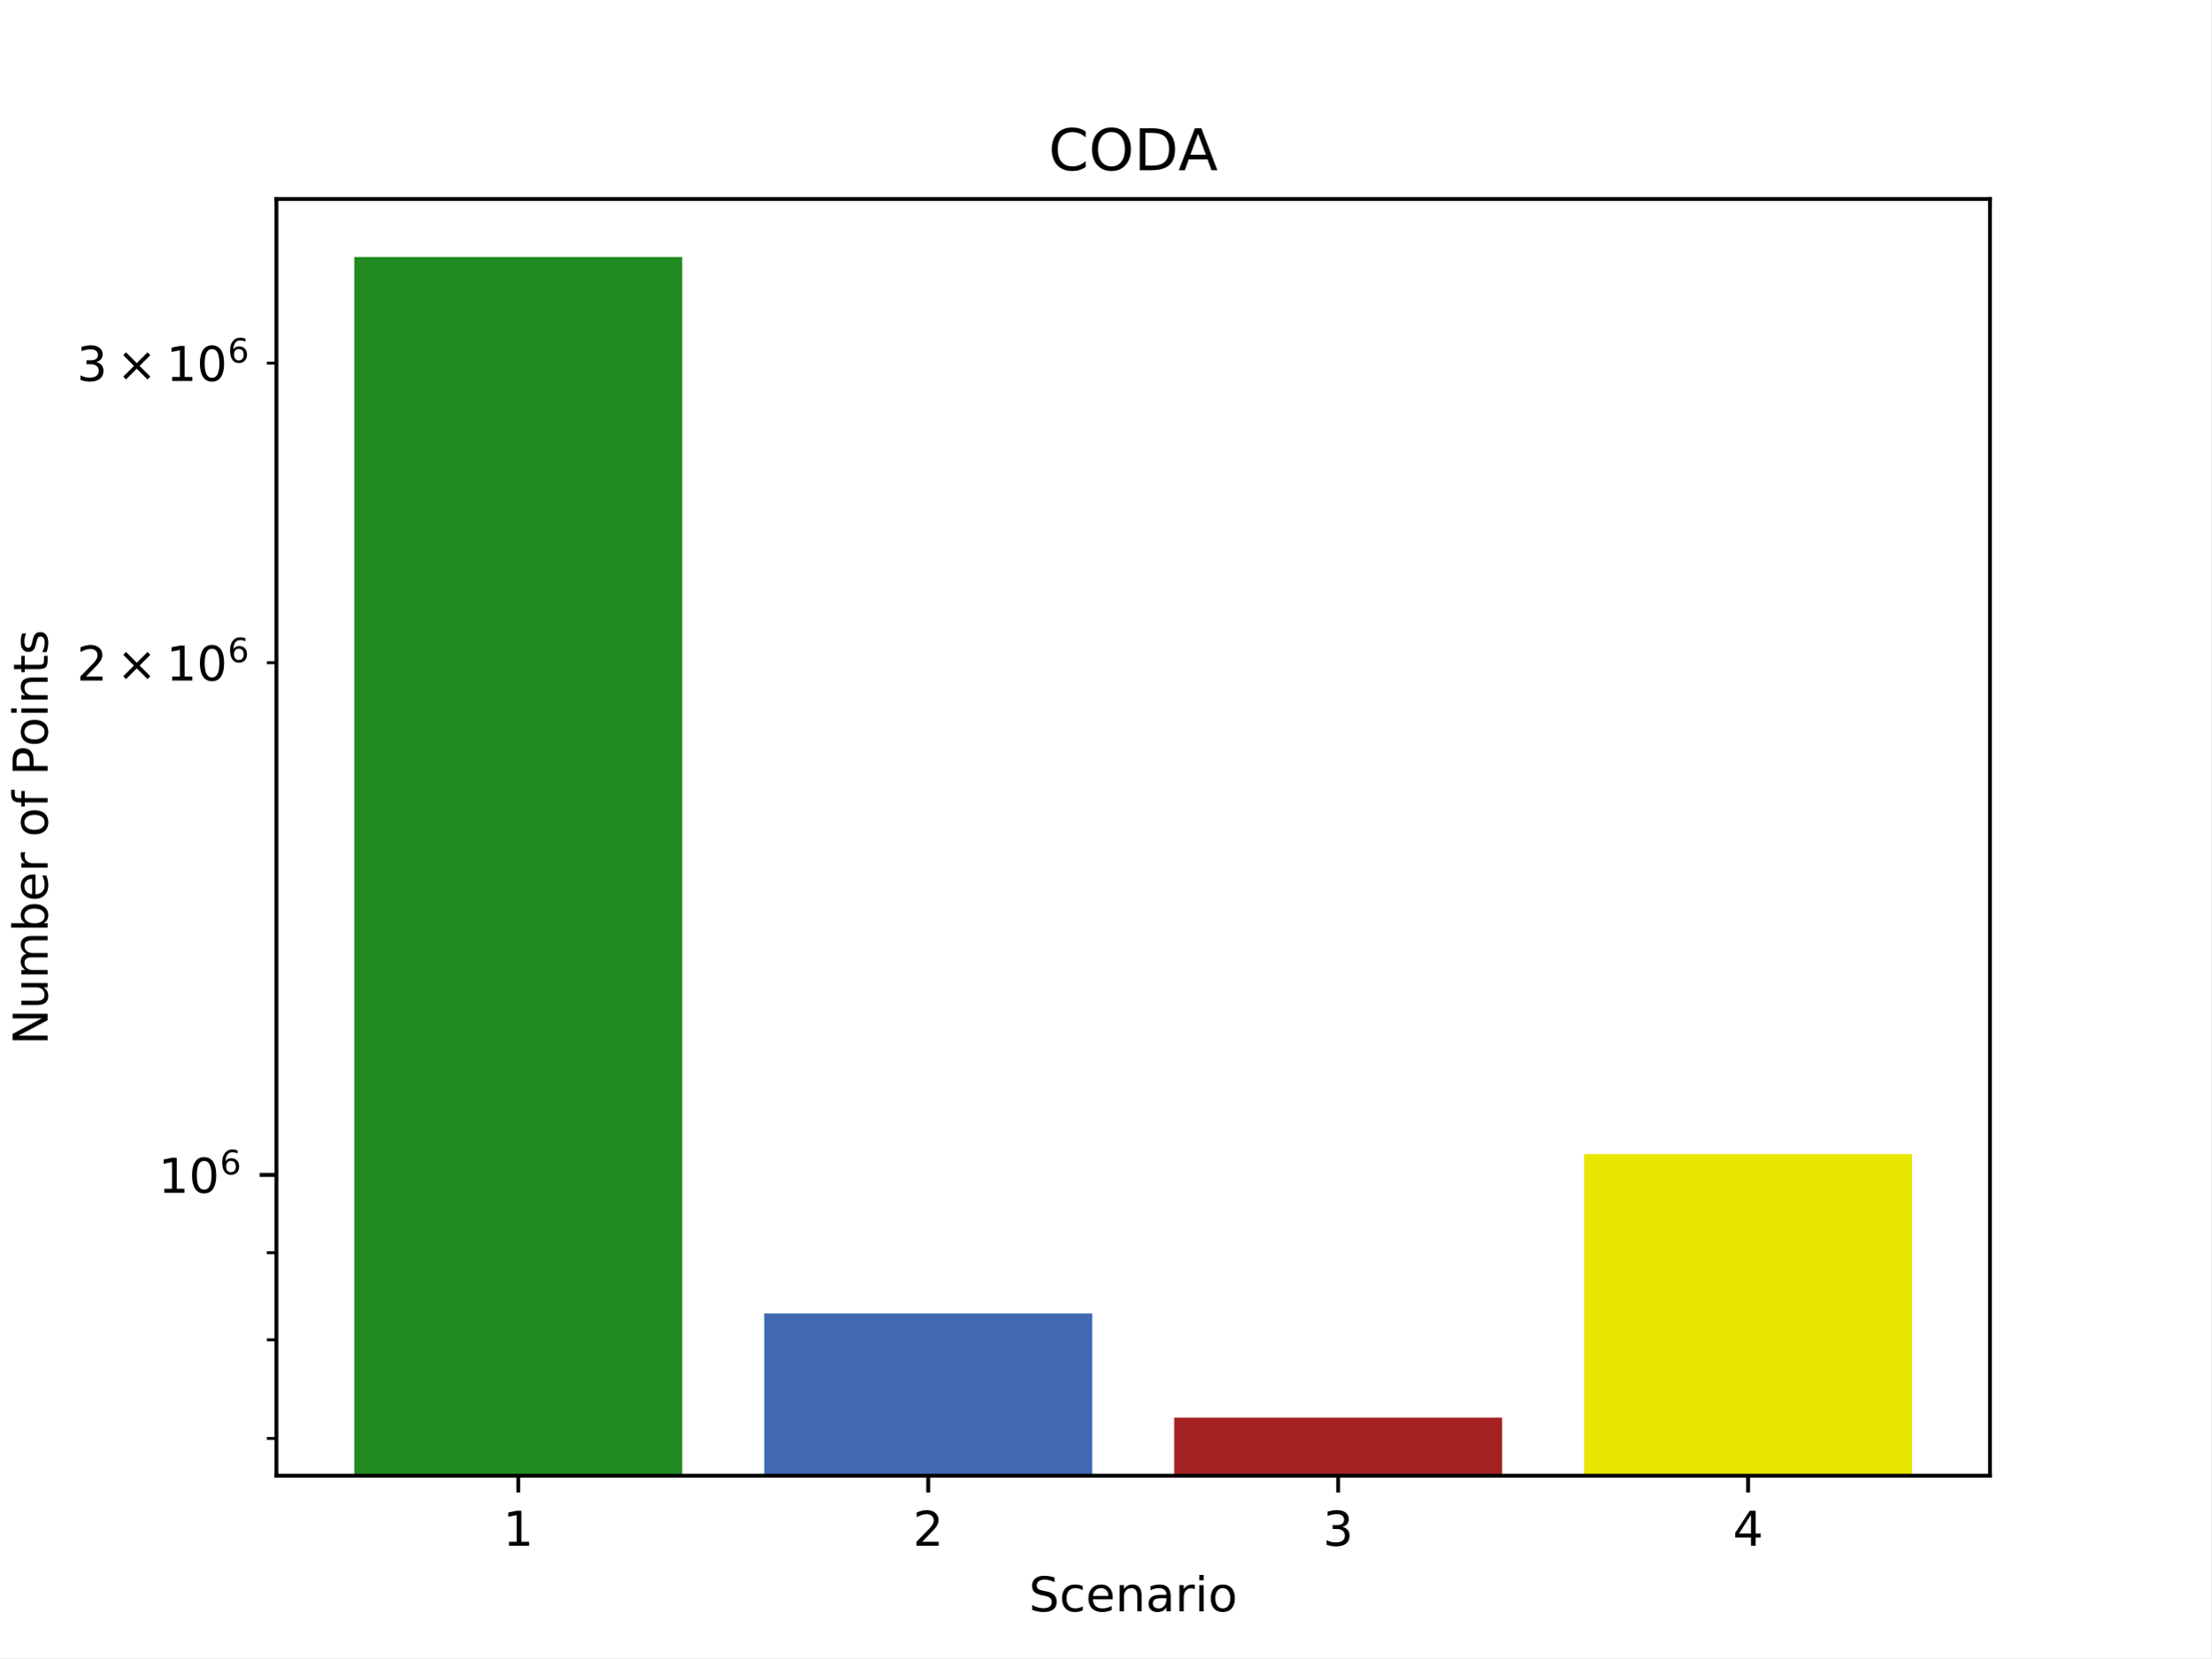
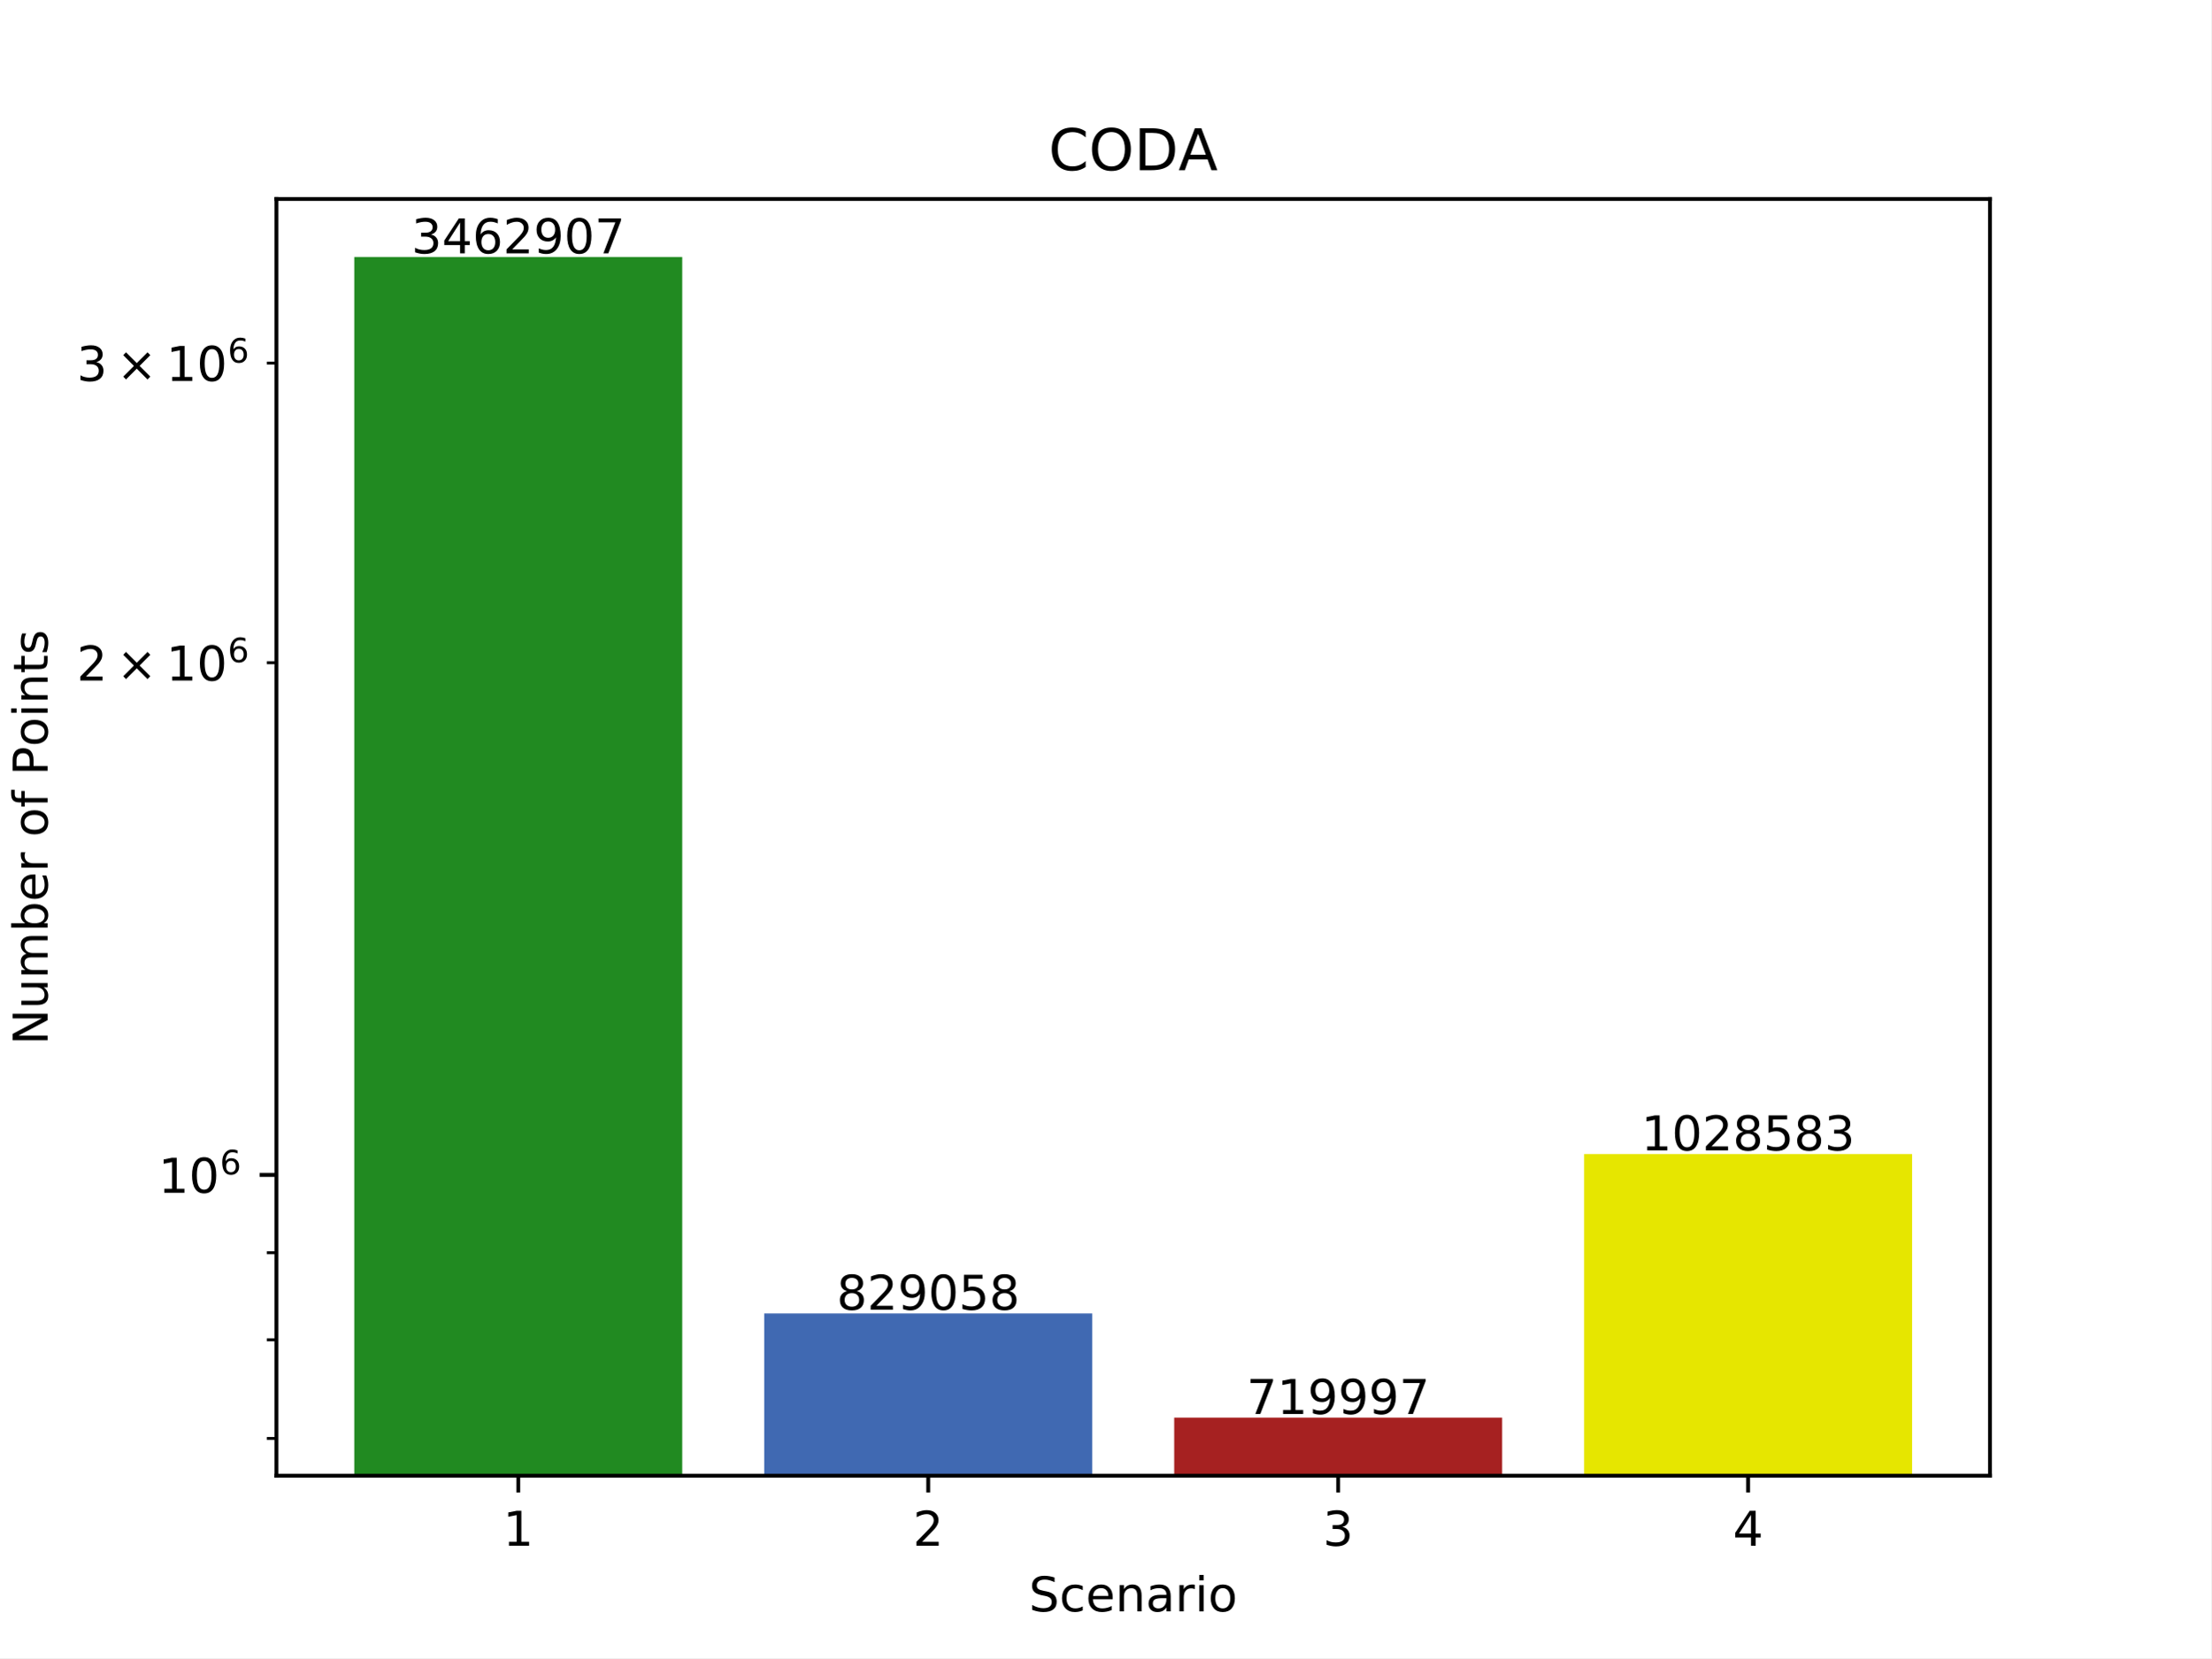
<svg xmlns="http://www.w3.org/2000/svg" xmlns:xlink="http://www.w3.org/1999/xlink" height="345.6pt" version="1.1" viewBox="0 0 460.8 345.6" width="460.8pt">
  <defs>
    <style type="text/css">
*{stroke-linecap:butt;stroke-linejoin:round;}
  </style>
  </defs>
  <g id="figure_1">
    <g id="patch_1">
      <path d="M 0 345.6  L 460.8 345.6  L 460.8 0  L 0 0  z " style="fill:#ffffff;" />
    </g>
    <g id="axes_1">
      <g id="patch_2">
        <path d="M 57.6 307.584  L 414.72 307.584  L 414.72 41.472  L 57.6 41.472  z " style="fill:#ffffff;" />
      </g>
      <g id="patch_3">
-         <path clip-path="url(#pf5fad3c704)" d="M 73.833 357037.003  L 142.181 357037.003  L 142.181 53.568  L 73.833 53.568  z " style="fill:#218a21;" />
+         <path clip-path="url(#p7c67f8909a)" d="M 73.833 357037.003  L 142.181 357037.003  L 142.181 53.568  L 73.833 53.568  z " style="fill:#218a21;" />
      </g>
      <g id="patch_4">
-         <path clip-path="url(#pf5fad3c704)" d="M 159.268 357037.003  L 227.616 357037.003  L 227.616 273.763  L 159.268 273.763  z " style="fill:#4069b2;" />
+         <path clip-path="url(#p7c67f8909a)" d="M 159.268 357037.003  L 227.616 357037.003  L 227.616 273.763  L 159.268 273.763  z " style="fill:#4069b2;" />
      </g>
      <g id="patch_5">
-         <path clip-path="url(#pf5fad3c704)" d="M 244.704 357037.003  L 313.052 357037.003  L 313.052 295.488  L 244.704 295.488  z " style="fill:#a62121;" />
+         <path clip-path="url(#p7c67f8909a)" d="M 244.704 357037.003  L 313.052 357037.003  L 313.052 295.488  L 244.704 295.488  z " style="fill:#a62121;" />
      </g>
      <g id="patch_6">
-         <path clip-path="url(#pf5fad3c704)" d="M 330.139 357037.003  L 398.487 357037.003  L 398.487 240.547  L 330.139 240.547  z " style="fill:#e6e600;" />
+         <path clip-path="url(#p7c67f8909a)" d="M 330.139 357037.003  L 398.487 357037.003  L 398.487 240.547  L 330.139 240.547  z " style="fill:#e6e600;" />
      </g>
      <g id="matplotlib.axis_1">
        <g id="xtick_1">
          <g id="line2d_1">
            <defs>
-               <path d="M 0 0  L 0 3.5  " id="m82805c6ef1" style="stroke:#000000;stroke-width:0.8;" />
-             </defs>
-             <g>
-               <use style="stroke:#000000;stroke-width:0.8;" x="108.007" xlink:href="#m82805c6ef1" y="307.584" />
+               <path d="M 0 0  L 0 3.5  " id="m707c8953e2" style="stroke:#000000;stroke-width:0.8;" />
+             </defs>
+             <g>
+               <use style="stroke:#000000;stroke-width:0.8;" x="108.007" xlink:href="#m707c8953e2" y="307.584" />
            </g>
          </g>
          <g id="text_1">
            <defs>
              <path d="M 12.406 8.297  L 28.516 8.297  L 28.516 63.922  L 10.984 60.406  L 10.984 69.391  L 28.422 72.906  L 38.281 72.906  L 38.281 8.297  L 54.391 8.297  L 54.391 0  L 12.406 0  z " id="DejaVuSans-49" />
            </defs>
            <g transform="translate(104.8256 322.1824)scale(0.1 -0.1)">
              <use xlink:href="#DejaVuSans-49" />
            </g>
          </g>
        </g>
        <g id="xtick_2">
          <g id="line2d_2">
            <g>
-               <use style="stroke:#000000;stroke-width:0.8;" x="193.442" xlink:href="#m82805c6ef1" y="307.584" />
+               <use style="stroke:#000000;stroke-width:0.8;" x="193.442" xlink:href="#m707c8953e2" y="307.584" />
            </g>
          </g>
          <g id="text_2">
            <defs>
              <path d="M 19.188 8.297  L 53.609 8.297  L 53.609 0  L 7.328 0  L 7.328 8.297  Q 12.938 14.109 22.625 23.891  Q 32.328 33.688 34.812 36.531  Q 39.547 41.844 41.422 45.531  Q 43.312 49.219 43.312 52.781  Q 43.312 58.594 39.234 62.25  Q 35.156 65.922 28.609 65.922  Q 23.969 65.922 18.812 64.312  Q 13.672 62.703 7.812 59.422  L 7.812 69.391  Q 13.766 71.781 18.938 73  Q 24.125 74.219 28.422 74.219  Q 39.75 74.219 46.484 68.547  Q 53.219 62.891 53.219 53.422  Q 53.219 48.922 51.531 44.891  Q 49.859 40.875 45.406 35.406  Q 44.188 33.984 37.641 27.219  Q 31.109 20.453 19.188 8.297  z " id="DejaVuSans-50" />
            </defs>
            <g transform="translate(190.261 322.1824)scale(0.1 -0.1)">
              <use xlink:href="#DejaVuSans-50" />
            </g>
          </g>
        </g>
        <g id="xtick_3">
          <g id="line2d_3">
            <g>
-               <use style="stroke:#000000;stroke-width:0.8;" x="278.878" xlink:href="#m82805c6ef1" y="307.584" />
+               <use style="stroke:#000000;stroke-width:0.8;" x="278.878" xlink:href="#m707c8953e2" y="307.584" />
            </g>
          </g>
          <g id="text_3">
            <defs>
              <path d="M 40.578 39.312  Q 47.656 37.797 51.625 33  Q 55.609 28.219 55.609 21.188  Q 55.609 10.406 48.188 4.484  Q 40.766 -1.422 27.094 -1.422  Q 22.516 -1.422 17.656 -0.516  Q 12.797 0.391 7.625 2.203  L 7.625 11.719  Q 11.719 9.328 16.594 8.109  Q 21.484 6.891 26.812 6.891  Q 36.078 6.891 40.938 10.547  Q 45.797 14.203 45.797 21.188  Q 45.797 27.641 41.281 31.266  Q 36.766 34.906 28.719 34.906  L 20.219 34.906  L 20.219 43.016  L 29.109 43.016  Q 36.375 43.016 40.234 45.922  Q 44.094 48.828 44.094 54.297  Q 44.094 59.906 40.109 62.906  Q 36.141 65.922 28.719 65.922  Q 24.656 65.922 20.016 65.031  Q 15.375 64.156 9.812 62.312  L 9.812 71.094  Q 15.438 72.656 20.344 73.438  Q 25.25 74.219 29.594 74.219  Q 40.828 74.219 47.359 69.109  Q 53.906 64.016 53.906 55.328  Q 53.906 49.266 50.438 45.094  Q 46.969 40.922 40.578 39.312  z " id="DejaVuSans-51" />
            </defs>
            <g transform="translate(275.6965 322.1824)scale(0.1 -0.1)">
              <use xlink:href="#DejaVuSans-51" />
            </g>
          </g>
        </g>
        <g id="xtick_4">
          <g id="line2d_4">
            <g>
-               <use style="stroke:#000000;stroke-width:0.8;" x="364.313" xlink:href="#m82805c6ef1" y="307.584" />
+               <use style="stroke:#000000;stroke-width:0.8;" x="364.313" xlink:href="#m707c8953e2" y="307.584" />
            </g>
          </g>
          <g id="text_4">
            <defs>
              <path d="M 37.797 64.312  L 12.891 25.391  L 37.797 25.391  z M 35.203 72.906  L 47.609 72.906  L 47.609 25.391  L 58.016 25.391  L 58.016 17.188  L 47.609 17.188  L 47.609 0  L 37.797 0  L 37.797 17.188  L 4.891 17.188  L 4.891 26.703  z " id="DejaVuSans-52" />
            </defs>
            <g transform="translate(361.1319 322.1824)scale(0.1 -0.1)">
              <use xlink:href="#DejaVuSans-52" />
            </g>
          </g>
        </g>
        <g id="text_5">
          <defs>
            <path d="M 53.516 70.516  L 53.516 60.891  Q 47.906 63.578 42.922 64.891  Q 37.938 66.219 33.297 66.219  Q 25.25 66.219 20.875 63.094  Q 16.5 59.969 16.5 54.203  Q 16.5 49.359 19.406 46.891  Q 22.312 44.438 30.422 42.922  L 36.375 41.703  Q 47.406 39.594 52.656 34.297  Q 57.906 29 57.906 20.125  Q 57.906 9.516 50.797 4.047  Q 43.703 -1.422 29.984 -1.422  Q 24.812 -1.422 18.969 -0.25  Q 13.141 0.922 6.891 3.219  L 6.891 13.375  Q 12.891 10.016 18.656 8.297  Q 24.422 6.594 29.984 6.594  Q 38.422 6.594 43.016 9.906  Q 47.609 13.234 47.609 19.391  Q 47.609 24.75 44.312 27.781  Q 41.016 30.812 33.5 32.328  L 27.484 33.5  Q 16.453 35.688 11.516 40.375  Q 6.594 45.062 6.594 53.422  Q 6.594 63.094 13.406 68.656  Q 20.219 74.219 32.172 74.219  Q 37.312 74.219 42.625 73.281  Q 47.953 72.359 53.516 70.516  z " id="DejaVuSans-83" />
            <path d="M 48.781 52.594  L 48.781 44.188  Q 44.969 46.297 41.141 47.344  Q 37.312 48.391 33.406 48.391  Q 24.656 48.391 19.812 42.844  Q 14.984 37.312 14.984 27.297  Q 14.984 17.281 19.812 11.734  Q 24.656 6.203 33.406 6.203  Q 37.312 6.203 41.141 7.25  Q 44.969 8.297 48.781 10.406  L 48.781 2.094  Q 45.016 0.344 40.984 -0.531  Q 36.969 -1.422 32.422 -1.422  Q 20.062 -1.422 12.781 6.344  Q 5.516 14.109 5.516 27.297  Q 5.516 40.672 12.859 48.328  Q 20.219 56 33.016 56  Q 37.156 56 41.109 55.141  Q 45.062 54.297 48.781 52.594  z " id="DejaVuSans-99" />
            <path d="M 56.203 29.594  L 56.203 25.203  L 14.891 25.203  Q 15.484 15.922 20.484 11.062  Q 25.484 6.203 34.422 6.203  Q 39.594 6.203 44.453 7.469  Q 49.312 8.734 54.109 11.281  L 54.109 2.781  Q 49.266 0.734 44.188 -0.344  Q 39.109 -1.422 33.891 -1.422  Q 20.797 -1.422 13.156 6.188  Q 5.516 13.812 5.516 26.812  Q 5.516 40.234 12.766 48.109  Q 20.016 56 32.328 56  Q 43.359 56 49.781 48.891  Q 56.203 41.797 56.203 29.594  z M 47.219 32.234  Q 47.125 39.594 43.094 43.984  Q 39.062 48.391 32.422 48.391  Q 24.906 48.391 20.391 44.141  Q 15.875 39.891 15.188 32.172  z " id="DejaVuSans-101" />
            <path d="M 54.891 33.016  L 54.891 0  L 45.906 0  L 45.906 32.719  Q 45.906 40.484 42.875 44.328  Q 39.844 48.188 33.797 48.188  Q 26.516 48.188 22.312 43.547  Q 18.109 38.922 18.109 30.906  L 18.109 0  L 9.078 0  L 9.078 54.688  L 18.109 54.688  L 18.109 46.188  Q 21.344 51.125 25.703 53.562  Q 30.078 56 35.797 56  Q 45.219 56 50.047 50.172  Q 54.891 44.344 54.891 33.016  z " id="DejaVuSans-110" />
            <path d="M 34.281 27.484  Q 23.391 27.484 19.188 25  Q 14.984 22.516 14.984 16.5  Q 14.984 11.719 18.141 8.906  Q 21.297 6.109 26.703 6.109  Q 34.188 6.109 38.703 11.406  Q 43.219 16.703 43.219 25.484  L 43.219 27.484  z M 52.203 31.203  L 52.203 0  L 43.219 0  L 43.219 8.297  Q 40.141 3.328 35.547 0.953  Q 30.953 -1.422 24.312 -1.422  Q 15.922 -1.422 10.953 3.297  Q 6 8.016 6 15.922  Q 6 25.141 12.172 29.828  Q 18.359 34.516 30.609 34.516  L 43.219 34.516  L 43.219 35.406  Q 43.219 41.609 39.141 45  Q 35.062 48.391 27.688 48.391  Q 23 48.391 18.547 47.266  Q 14.109 46.141 10.016 43.891  L 10.016 52.203  Q 14.938 54.109 19.578 55.047  Q 24.219 56 28.609 56  Q 40.484 56 46.344 49.844  Q 52.203 43.703 52.203 31.203  z " id="DejaVuSans-97" />
            <path d="M 41.109 46.297  Q 39.594 47.172 37.812 47.578  Q 36.031 48 33.891 48  Q 26.266 48 22.188 43.047  Q 18.109 38.094 18.109 28.812  L 18.109 0  L 9.078 0  L 9.078 54.688  L 18.109 54.688  L 18.109 46.188  Q 20.953 51.172 25.484 53.578  Q 30.031 56 36.531 56  Q 37.453 56 38.578 55.875  Q 39.703 55.766 41.062 55.516  z " id="DejaVuSans-114" />
            <path d="M 9.422 54.688  L 18.406 54.688  L 18.406 0  L 9.422 0  z M 9.422 75.984  L 18.406 75.984  L 18.406 64.594  L 9.422 64.594  z " id="DejaVuSans-105" />
            <path d="M 30.609 48.391  Q 23.391 48.391 19.188 42.75  Q 14.984 37.109 14.984 27.297  Q 14.984 17.484 19.156 11.844  Q 23.344 6.203 30.609 6.203  Q 37.797 6.203 41.984 11.859  Q 46.188 17.531 46.188 27.297  Q 46.188 37.016 41.984 42.703  Q 37.797 48.391 30.609 48.391  z M 30.609 56  Q 42.328 56 49.016 48.375  Q 55.719 40.766 55.719 27.297  Q 55.719 13.875 49.016 6.219  Q 42.328 -1.422 30.609 -1.422  Q 18.844 -1.422 12.172 6.219  Q 5.516 13.875 5.516 27.297  Q 5.516 40.766 12.172 48.375  Q 18.844 56 30.609 56  z " id="DejaVuSans-111" />
          </defs>
          <g transform="translate(214.4233 335.8606)scale(0.1 -0.1)">
            <use xlink:href="#DejaVuSans-83" />
            <use x="63.477" xlink:href="#DejaVuSans-99" />
            <use x="118.457" xlink:href="#DejaVuSans-101" />
            <use x="179.98" xlink:href="#DejaVuSans-110" />
            <use x="243.359" xlink:href="#DejaVuSans-97" />
            <use x="304.639" xlink:href="#DejaVuSans-114" />
            <use x="345.752" xlink:href="#DejaVuSans-105" />
            <use x="373.535" xlink:href="#DejaVuSans-111" />
          </g>
        </g>
      </g>
      <g id="matplotlib.axis_2">
        <g id="ytick_1">
          <g id="line2d_5">
            <defs>
-               <path d="M 0 0  L -3.5 0  " id="m82374075e5" style="stroke:#000000;stroke-width:0.8;" />
-             </defs>
-             <g>
-               <use style="stroke:#000000;stroke-width:0.8;" x="57.6" xlink:href="#m82374075e5" y="244.888" />
+               <path d="M 0 0  L -3.5 0  " id="m6935de22fd" style="stroke:#000000;stroke-width:0.8;" />
+             </defs>
+             <g>
+               <use style="stroke:#000000;stroke-width:0.8;" x="57.6" xlink:href="#m6935de22fd" y="244.888" />
            </g>
          </g>
          <g id="text_6">
            <defs>
              <path d="M 31.781 66.406  Q 24.172 66.406 20.328 58.906  Q 16.5 51.422 16.5 36.375  Q 16.5 21.391 20.328 13.891  Q 24.172 6.391 31.781 6.391  Q 39.453 6.391 43.281 13.891  Q 47.125 21.391 47.125 36.375  Q 47.125 51.422 43.281 58.906  Q 39.453 66.406 31.781 66.406  z M 31.781 74.219  Q 44.047 74.219 50.516 64.516  Q 56.984 54.828 56.984 36.375  Q 56.984 17.969 50.516 8.266  Q 44.047 -1.422 31.781 -1.422  Q 19.531 -1.422 13.062 8.266  Q 6.594 17.969 6.594 36.375  Q 6.594 54.828 13.062 64.516  Q 19.531 74.219 31.781 74.219  z " id="DejaVuSans-48" />
              <path d="M 33.016 40.375  Q 26.375 40.375 22.484 35.828  Q 18.609 31.297 18.609 23.391  Q 18.609 15.531 22.484 10.953  Q 26.375 6.391 33.016 6.391  Q 39.656 6.391 43.531 10.953  Q 47.406 15.531 47.406 23.391  Q 47.406 31.297 43.531 35.828  Q 39.656 40.375 33.016 40.375  z M 52.594 71.297  L 52.594 62.312  Q 48.875 64.062 45.094 64.984  Q 41.312 65.922 37.594 65.922  Q 27.828 65.922 22.672 59.328  Q 17.531 52.734 16.797 39.406  Q 19.672 43.656 24.016 45.922  Q 28.375 48.188 33.594 48.188  Q 44.578 48.188 50.953 41.516  Q 57.328 34.859 57.328 23.391  Q 57.328 12.156 50.688 5.359  Q 44.047 -1.422 33.016 -1.422  Q 20.359 -1.422 13.672 8.266  Q 6.984 17.969 6.984 36.375  Q 6.984 53.656 15.188 63.938  Q 23.391 74.219 37.203 74.219  Q 40.922 74.219 44.703 73.484  Q 48.484 72.75 52.594 71.297  z " id="DejaVuSans-54" />
            </defs>
            <g transform="translate(33 248.6875)scale(0.1 -0.1)">
              <use transform="translate(0 0.765625)" xlink:href="#DejaVuSans-49" />
              <use transform="translate(63.62305 0.765625)" xlink:href="#DejaVuSans-48" />
              <use transform="translate(128.2031 39.04688)scale(0.7)" xlink:href="#DejaVuSans-54" />
            </g>
          </g>
        </g>
        <g id="ytick_2">
          <g id="line2d_6">
            <defs>
-               <path d="M 0 0  L -2 0  " id="m80e8c93af1" style="stroke:#000000;stroke-width:0.6;" />
-             </defs>
-             <g>
-               <use style="stroke:#000000;stroke-width:0.6;" x="57.6" xlink:href="#m80e8c93af1" y="299.826" />
+               <path d="M 0 0  L -2 0  " id="me2361d4045" style="stroke:#000000;stroke-width:0.6;" />
+             </defs>
+             <g>
+               <use style="stroke:#000000;stroke-width:0.6;" x="57.6" xlink:href="#me2361d4045" y="299.826" />
            </g>
          </g>
        </g>
        <g id="ytick_3">
          <g id="line2d_7">
            <g>
-               <use style="stroke:#000000;stroke-width:0.6;" x="57.6" xlink:href="#m80e8c93af1" y="279.259" />
+               <use style="stroke:#000000;stroke-width:0.6;" x="57.6" xlink:href="#me2361d4045" y="279.259" />
            </g>
          </g>
        </g>
        <g id="ytick_4">
          <g id="line2d_8">
            <g>
-               <use style="stroke:#000000;stroke-width:0.6;" x="57.6" xlink:href="#m80e8c93af1" y="261.117" />
+               <use style="stroke:#000000;stroke-width:0.6;" x="57.6" xlink:href="#me2361d4045" y="261.117" />
            </g>
          </g>
        </g>
        <g id="ytick_5">
          <g id="line2d_9">
            <g>
-               <use style="stroke:#000000;stroke-width:0.6;" x="57.6" xlink:href="#m80e8c93af1" y="138.124" />
+               <use style="stroke:#000000;stroke-width:0.6;" x="57.6" xlink:href="#me2361d4045" y="138.124" />
            </g>
          </g>
          <g id="text_7">
            <defs>
              <path d="M 70.125 53.719  L 47.797 31.297  L 70.125 8.984  L 64.312 3.078  L 41.891 25.484  L 19.484 3.078  L 13.719 8.984  L 35.984 31.297  L 13.719 53.719  L 19.484 59.625  L 41.891 37.203  L 64.312 59.625  z " id="DejaVuSans-215" />
            </defs>
            <g transform="translate(16 141.923)scale(0.1 -0.1)">
              <use transform="translate(0 0.765625)" xlink:href="#DejaVuSans-50" />
              <use transform="translate(83.10547 0.765625)" xlink:href="#DejaVuSans-215" />
              <use transform="translate(186.377 0.765625)" xlink:href="#DejaVuSans-49" />
              <use transform="translate(250 0.765625)" xlink:href="#DejaVuSans-48" />
              <use transform="translate(314.5801 39.04688)scale(0.7)" xlink:href="#DejaVuSans-54" />
            </g>
          </g>
        </g>
        <g id="ytick_6">
          <g id="line2d_10">
            <g>
-               <use style="stroke:#000000;stroke-width:0.6;" x="57.6" xlink:href="#m80e8c93af1" y="75.671" />
+               <use style="stroke:#000000;stroke-width:0.6;" x="57.6" xlink:href="#me2361d4045" y="75.671" />
            </g>
          </g>
          <g id="text_8">
            <g transform="translate(16 79.46974)scale(0.1 -0.1)">
              <use transform="translate(0 0.765625)" xlink:href="#DejaVuSans-51" />
              <use transform="translate(83.10547 0.765625)" xlink:href="#DejaVuSans-215" />
              <use transform="translate(186.377 0.765625)" xlink:href="#DejaVuSans-49" />
              <use transform="translate(250 0.765625)" xlink:href="#DejaVuSans-48" />
              <use transform="translate(314.5801 39.04688)scale(0.7)" xlink:href="#DejaVuSans-54" />
            </g>
          </g>
        </g>
        <g id="text_9">
          <defs>
            <path d="M 9.812 72.906  L 23.094 72.906  L 55.422 11.922  L 55.422 72.906  L 64.984 72.906  L 64.984 0  L 51.703 0  L 19.391 60.984  L 19.391 0  L 9.812 0  z " id="DejaVuSans-78" />
            <path d="M 8.5 21.578  L 8.5 54.688  L 17.484 54.688  L 17.484 21.922  Q 17.484 14.156 20.5 10.266  Q 23.531 6.391 29.594 6.391  Q 36.859 6.391 41.078 11.031  Q 45.312 15.672 45.312 23.688  L 45.312 54.688  L 54.297 54.688  L 54.297 0  L 45.312 0  L 45.312 8.406  Q 42.047 3.422 37.719 1  Q 33.406 -1.422 27.688 -1.422  Q 18.266 -1.422 13.375 4.438  Q 8.5 10.297 8.5 21.578  z M 31.109 56  z " id="DejaVuSans-117" />
            <path d="M 52 44.188  Q 55.375 50.25 60.062 53.125  Q 64.75 56 71.094 56  Q 79.641 56 84.281 50.016  Q 88.922 44.047 88.922 33.016  L 88.922 0  L 79.891 0  L 79.891 32.719  Q 79.891 40.578 77.094 44.375  Q 74.312 48.188 68.609 48.188  Q 61.625 48.188 57.562 43.547  Q 53.516 38.922 53.516 30.906  L 53.516 0  L 44.484 0  L 44.484 32.719  Q 44.484 40.625 41.703 44.406  Q 38.922 48.188 33.109 48.188  Q 26.219 48.188 22.156 43.531  Q 18.109 38.875 18.109 30.906  L 18.109 0  L 9.078 0  L 9.078 54.688  L 18.109 54.688  L 18.109 46.188  Q 21.188 51.219 25.484 53.609  Q 29.781 56 35.688 56  Q 41.656 56 45.828 52.969  Q 50 49.953 52 44.188  z " id="DejaVuSans-109" />
            <path d="M 48.688 27.297  Q 48.688 37.203 44.609 42.844  Q 40.531 48.484 33.406 48.484  Q 26.266 48.484 22.188 42.844  Q 18.109 37.203 18.109 27.297  Q 18.109 17.391 22.188 11.75  Q 26.266 6.109 33.406 6.109  Q 40.531 6.109 44.609 11.75  Q 48.688 17.391 48.688 27.297  z M 18.109 46.391  Q 20.953 51.266 25.266 53.625  Q 29.594 56 35.594 56  Q 45.562 56 51.781 48.094  Q 58.016 40.188 58.016 27.297  Q 58.016 14.406 51.781 6.484  Q 45.562 -1.422 35.594 -1.422  Q 29.594 -1.422 25.266 0.953  Q 20.953 3.328 18.109 8.203  L 18.109 0  L 9.078 0  L 9.078 75.984  L 18.109 75.984  z " id="DejaVuSans-98" />
            <path id="DejaVuSans-32" />
            <path d="M 37.109 75.984  L 37.109 68.5  L 28.516 68.5  Q 23.688 68.5 21.797 66.547  Q 19.922 64.594 19.922 59.516  L 19.922 54.688  L 34.719 54.688  L 34.719 47.703  L 19.922 47.703  L 19.922 0  L 10.891 0  L 10.891 47.703  L 2.297 47.703  L 2.297 54.688  L 10.891 54.688  L 10.891 58.5  Q 10.891 67.625 15.141 71.797  Q 19.391 75.984 28.609 75.984  z " id="DejaVuSans-102" />
            <path d="M 19.672 64.797  L 19.672 37.406  L 32.078 37.406  Q 38.969 37.406 42.719 40.969  Q 46.484 44.531 46.484 51.125  Q 46.484 57.672 42.719 61.234  Q 38.969 64.797 32.078 64.797  z M 9.812 72.906  L 32.078 72.906  Q 44.344 72.906 50.609 67.359  Q 56.891 61.812 56.891 51.125  Q 56.891 40.328 50.609 34.812  Q 44.344 29.297 32.078 29.297  L 19.672 29.297  L 19.672 0  L 9.812 0  z " id="DejaVuSans-80" />
            <path d="M 18.312 70.219  L 18.312 54.688  L 36.812 54.688  L 36.812 47.703  L 18.312 47.703  L 18.312 18.016  Q 18.312 11.328 20.141 9.422  Q 21.969 7.516 27.594 7.516  L 36.812 7.516  L 36.812 0  L 27.594 0  Q 17.188 0 13.234 3.875  Q 9.281 7.766 9.281 18.016  L 9.281 47.703  L 2.688 47.703  L 2.688 54.688  L 9.281 54.688  L 9.281 70.219  z " id="DejaVuSans-116" />
            <path d="M 44.281 53.078  L 44.281 44.578  Q 40.484 46.531 36.375 47.5  Q 32.281 48.484 27.875 48.484  Q 21.188 48.484 17.844 46.438  Q 14.5 44.391 14.5 40.281  Q 14.5 37.156 16.891 35.375  Q 19.281 33.594 26.516 31.984  L 29.594 31.297  Q 39.156 29.25 43.188 25.516  Q 47.219 21.781 47.219 15.094  Q 47.219 7.469 41.188 3.016  Q 35.156 -1.422 24.609 -1.422  Q 20.219 -1.422 15.453 -0.562  Q 10.688 0.297 5.422 2  L 5.422 11.281  Q 10.406 8.688 15.234 7.391  Q 20.062 6.109 24.812 6.109  Q 31.156 6.109 34.562 8.281  Q 37.984 10.453 37.984 14.406  Q 37.984 18.062 35.516 20.016  Q 33.062 21.969 24.703 23.781  L 21.578 24.516  Q 13.234 26.266 9.516 29.906  Q 5.812 33.547 5.812 39.891  Q 5.812 47.609 11.281 51.797  Q 16.75 56 26.812 56  Q 31.781 56 36.172 55.266  Q 40.578 54.547 44.281 53.078  z " id="DejaVuSans-115" />
          </defs>
          <g transform="translate(9.920312 217.8061)rotate(-90)scale(0.1 -0.1)">
            <use xlink:href="#DejaVuSans-78" />
            <use x="74.805" xlink:href="#DejaVuSans-117" />
            <use x="138.184" xlink:href="#DejaVuSans-109" />
            <use x="235.596" xlink:href="#DejaVuSans-98" />
            <use x="299.072" xlink:href="#DejaVuSans-101" />
            <use x="360.596" xlink:href="#DejaVuSans-114" />
            <use x="401.709" xlink:href="#DejaVuSans-32" />
            <use x="433.496" xlink:href="#DejaVuSans-111" />
            <use x="494.678" xlink:href="#DejaVuSans-102" />
            <use x="529.883" xlink:href="#DejaVuSans-32" />
            <use x="561.67" xlink:href="#DejaVuSans-80" />
            <use x="621.926" xlink:href="#DejaVuSans-111" />
            <use x="683.107" xlink:href="#DejaVuSans-105" />
            <use x="710.891" xlink:href="#DejaVuSans-110" />
            <use x="774.27" xlink:href="#DejaVuSans-116" />
            <use x="813.479" xlink:href="#DejaVuSans-115" />
          </g>
        </g>
      </g>
      <g id="patch_7">
        <path d="M 57.6 307.584  L 57.6 41.472  " style="fill:none;stroke:#000000;stroke-linecap:square;stroke-linejoin:miter;stroke-width:0.8;" />
      </g>
      <g id="patch_8">
        <path d="M 414.72 307.584  L 414.72 41.472  " style="fill:none;stroke:#000000;stroke-linecap:square;stroke-linejoin:miter;stroke-width:0.8;" />
      </g>
      <g id="patch_9">
        <path d="M 57.6 307.584  L 414.72 307.584  " style="fill:none;stroke:#000000;stroke-linecap:square;stroke-linejoin:miter;stroke-width:0.8;" />
      </g>
      <g id="patch_10">
        <path d="M 57.6 41.472  L 414.72 41.472  " style="fill:none;stroke:#000000;stroke-linecap:square;stroke-linejoin:miter;stroke-width:0.8;" />
      </g>
      <g id="text_10">
        <defs>
+           <path d="M 10.984 1.516  L 10.984 10.5  Q 14.703 8.734 18.5 7.812  Q 22.312 6.891 25.984 6.891  Q 35.75 6.891 40.891 13.453  Q 46.047 20.016 46.781 33.406  Q 43.953 29.203 39.594 26.953  Q 35.25 24.703 29.984 24.703  Q 19.047 24.703 12.672 31.312  Q 6.297 37.938 6.297 49.422  Q 6.297 60.641 12.938 67.422  Q 19.578 74.219 30.609 74.219  Q 43.266 74.219 49.922 64.516  Q 56.594 54.828 56.594 36.375  Q 56.594 19.141 48.406 8.859  Q 40.234 -1.422 26.422 -1.422  Q 22.703 -1.422 18.891 -0.688  Q 15.094 0.047 10.984 1.516  z M 30.609 32.422  Q 37.25 32.422 41.125 36.953  Q 45.016 41.5 45.016 49.422  Q 45.016 57.281 41.125 61.844  Q 37.25 66.406 30.609 66.406  Q 23.969 66.406 20.094 61.844  Q 16.219 57.281 16.219 49.422  Q 16.219 41.5 20.094 36.953  Q 23.969 32.422 30.609 32.422  z " id="DejaVuSans-57" />
+           <path d="M 8.203 72.906  L 55.078 72.906  L 55.078 68.703  L 28.609 0  L 18.312 0  L 43.219 64.594  L 8.203 64.594  z " id="DejaVuSans-55" />
+         </defs>
+         <g transform="translate(85.73814 52.79978)scale(0.1 -0.1)">
+           <use xlink:href="#DejaVuSans-51" />
+           <use x="63.623" xlink:href="#DejaVuSans-52" />
+           <use x="127.246" xlink:href="#DejaVuSans-54" />
+           <use x="190.869" xlink:href="#DejaVuSans-50" />
+           <use x="254.492" xlink:href="#DejaVuSans-57" />
+           <use x="318.115" xlink:href="#DejaVuSans-48" />
+           <use x="381.738" xlink:href="#DejaVuSans-55" />
+         </g>
+       </g>
+       <g id="text_11">
+         <defs>
+           <path d="M 31.781 34.625  Q 24.75 34.625 20.719 30.859  Q 16.703 27.094 16.703 20.516  Q 16.703 13.922 20.719 10.156  Q 24.75 6.391 31.781 6.391  Q 38.812 6.391 42.859 10.172  Q 46.922 13.969 46.922 20.516  Q 46.922 27.094 42.891 30.859  Q 38.875 34.625 31.781 34.625  z M 21.922 38.812  Q 15.578 40.375 12.031 44.719  Q 8.5 49.078 8.5 55.328  Q 8.5 64.062 14.719 69.141  Q 20.953 74.219 31.781 74.219  Q 42.672 74.219 48.875 69.141  Q 55.078 64.062 55.078 55.328  Q 55.078 49.078 51.531 44.719  Q 48 40.375 41.703 38.812  Q 48.828 37.156 52.797 32.312  Q 56.781 27.484 56.781 20.516  Q 56.781 9.906 50.312 4.234  Q 43.844 -1.422 31.781 -1.422  Q 19.734 -1.422 13.25 4.234  Q 6.781 9.906 6.781 20.516  Q 6.781 27.484 10.781 32.312  Q 14.797 37.156 21.922 38.812  z M 18.312 54.391  Q 18.312 48.734 21.844 45.562  Q 25.391 42.391 31.781 42.391  Q 38.141 42.391 41.719 45.562  Q 45.312 48.734 45.312 54.391  Q 45.312 60.062 41.719 63.234  Q 38.141 66.406 31.781 66.406  Q 25.391 66.406 21.844 63.234  Q 18.312 60.062 18.312 54.391  z " id="DejaVuSans-56" />
+           <path d="M 10.797 72.906  L 49.516 72.906  L 49.516 64.594  L 19.828 64.594  L 19.828 46.734  Q 21.969 47.469 24.109 47.828  Q 26.266 48.188 28.422 48.188  Q 40.625 48.188 47.75 41.5  Q 54.891 34.812 54.891 23.391  Q 54.891 11.625 47.562 5.094  Q 40.234 -1.422 26.906 -1.422  Q 22.312 -1.422 17.547 -0.641  Q 12.797 0.141 7.719 1.703  L 7.719 11.625  Q 12.109 9.234 16.797 8.062  Q 21.484 6.891 26.703 6.891  Q 35.156 6.891 40.078 11.328  Q 45.016 15.766 45.016 23.391  Q 45.016 31 40.078 35.438  Q 35.156 39.891 26.703 39.891  Q 22.75 39.891 18.812 39.016  Q 14.891 38.141 10.797 36.281  z " id="DejaVuSans-53" />
+         </defs>
+         <g transform="translate(174.3548 272.9951)scale(0.1 -0.1)">
+           <use xlink:href="#DejaVuSans-56" />
+           <use x="63.623" xlink:href="#DejaVuSans-50" />
+           <use x="127.246" xlink:href="#DejaVuSans-57" />
+           <use x="190.869" xlink:href="#DejaVuSans-48" />
+           <use x="254.492" xlink:href="#DejaVuSans-53" />
+           <use x="318.115" xlink:href="#DejaVuSans-56" />
+         </g>
+       </g>
+       <g id="text_12">
+         <g transform="translate(259.7902 294.7198)scale(0.1 -0.1)">
+           <use xlink:href="#DejaVuSans-55" />
+           <use x="63.623" xlink:href="#DejaVuSans-49" />
+           <use x="127.246" xlink:href="#DejaVuSans-57" />
+           <use x="190.869" xlink:href="#DejaVuSans-57" />
+           <use x="254.492" xlink:href="#DejaVuSans-57" />
+           <use x="318.115" xlink:href="#DejaVuSans-55" />
+         </g>
+       </g>
+       <g id="text_13">
+         <g transform="translate(342.0444 239.7792)scale(0.1 -0.1)">
+           <use xlink:href="#DejaVuSans-49" />
+           <use x="63.623" xlink:href="#DejaVuSans-48" />
+           <use x="127.246" xlink:href="#DejaVuSans-50" />
+           <use x="190.869" xlink:href="#DejaVuSans-56" />
+           <use x="254.492" xlink:href="#DejaVuSans-53" />
+           <use x="318.115" xlink:href="#DejaVuSans-56" />
+           <use x="381.738" xlink:href="#DejaVuSans-51" />
+         </g>
+       </g>
+       <g id="text_14">
+         <defs>
          <path d="M 64.406 67.281  L 64.406 56.891  Q 59.422 61.531 53.781 63.812  Q 48.141 66.109 41.797 66.109  Q 29.297 66.109 22.656 58.469  Q 16.016 50.828 16.016 36.375  Q 16.016 21.969 22.656 14.328  Q 29.297 6.688 41.797 6.688  Q 48.141 6.688 53.781 8.984  Q 59.422 11.281 64.406 15.922  L 64.406 5.609  Q 59.234 2.094 53.438 0.328  Q 47.656 -1.422 41.219 -1.422  Q 24.656 -1.422 15.125 8.703  Q 5.609 18.844 5.609 36.375  Q 5.609 53.953 15.125 64.078  Q 24.656 74.219 41.219 74.219  Q 47.75 74.219 53.531 72.484  Q 59.328 70.75 64.406 67.281  z " id="DejaVuSans-67" />
          <path d="M 39.406 66.219  Q 28.656 66.219 22.328 58.203  Q 16.016 50.203 16.016 36.375  Q 16.016 22.609 22.328 14.594  Q 28.656 6.594 39.406 6.594  Q 50.141 6.594 56.422 14.594  Q 62.703 22.609 62.703 36.375  Q 62.703 50.203 56.422 58.203  Q 50.141 66.219 39.406 66.219  z M 39.406 74.219  Q 54.734 74.219 63.906 63.938  Q 73.094 53.656 73.094 36.375  Q 73.094 19.141 63.906 8.859  Q 54.734 -1.422 39.406 -1.422  Q 24.031 -1.422 14.812 8.828  Q 5.609 19.094 5.609 36.375  Q 5.609 53.656 14.812 63.938  Q 24.031 74.219 39.406 74.219  z " id="DejaVuSans-79" />
          <path d="M 19.672 64.797  L 19.672 8.109  L 31.594 8.109  Q 46.688 8.109 53.688 14.938  Q 60.688 21.781 60.688 36.531  Q 60.688 51.172 53.688 57.984  Q 46.688 64.797 31.594 64.797  z M 9.812 72.906  L 30.078 72.906  Q 51.266 72.906 61.172 64.094  Q 71.094 55.281 71.094 36.531  Q 71.094 17.672 61.125 8.828  Q 51.172 0 30.078 0  L 9.812 0  z " id="DejaVuSans-68" />
          <path d="M 34.188 63.188  L 20.797 26.906  L 47.609 26.906  z M 28.609 72.906  L 39.797 72.906  L 67.578 0  L 57.328 0  L 50.688 18.703  L 17.828 18.703  L 11.188 0  L 0.781 0  z " id="DejaVuSans-65" />
        </defs>
        <g transform="translate(218.5238 35.472)scale(0.12 -0.12)">
          <use xlink:href="#DejaVuSans-67" />
          <use x="69.824" xlink:href="#DejaVuSans-79" />
          <use x="148.535" xlink:href="#DejaVuSans-68" />
          <use x="225.521" xlink:href="#DejaVuSans-65" />
        </g>
      </g>
    </g>
  </g>
  <defs>
-     <clipPath id="pf5fad3c704">
+     <clipPath id="p7c67f8909a">
      <rect height="266.112" width="357.12" x="57.6" y="41.472" />
    </clipPath>
  </defs>
</svg>
